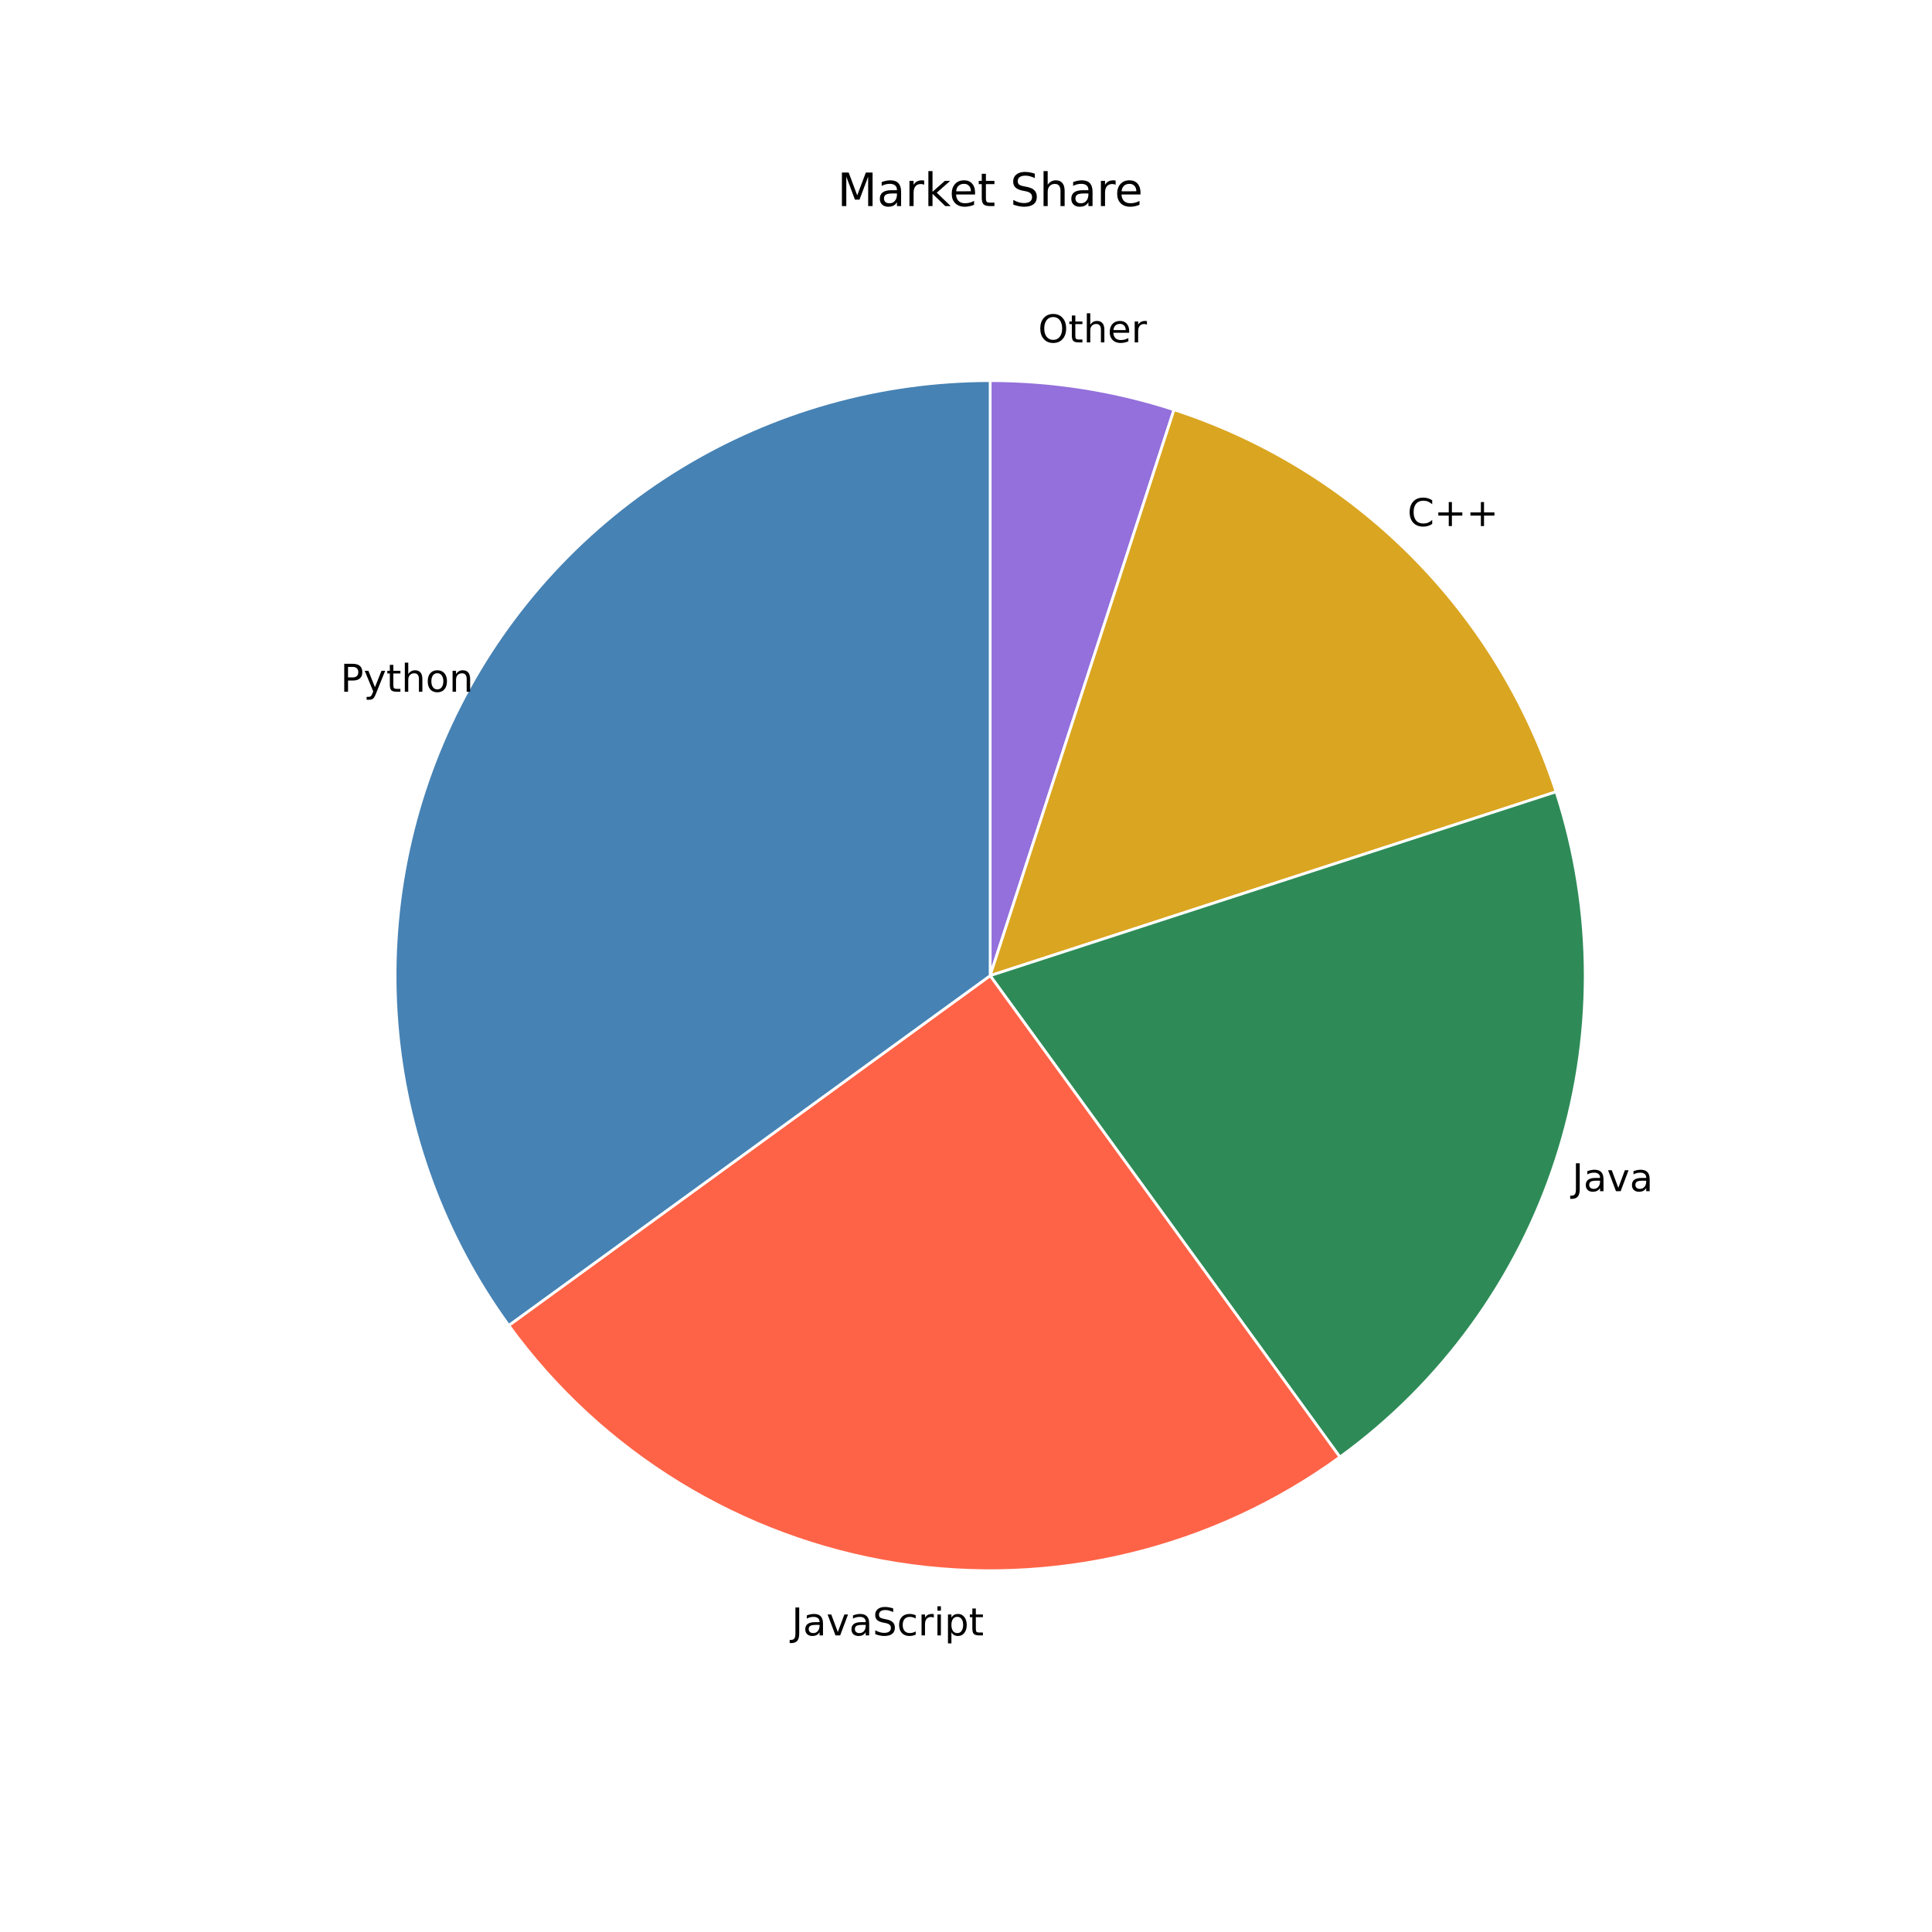
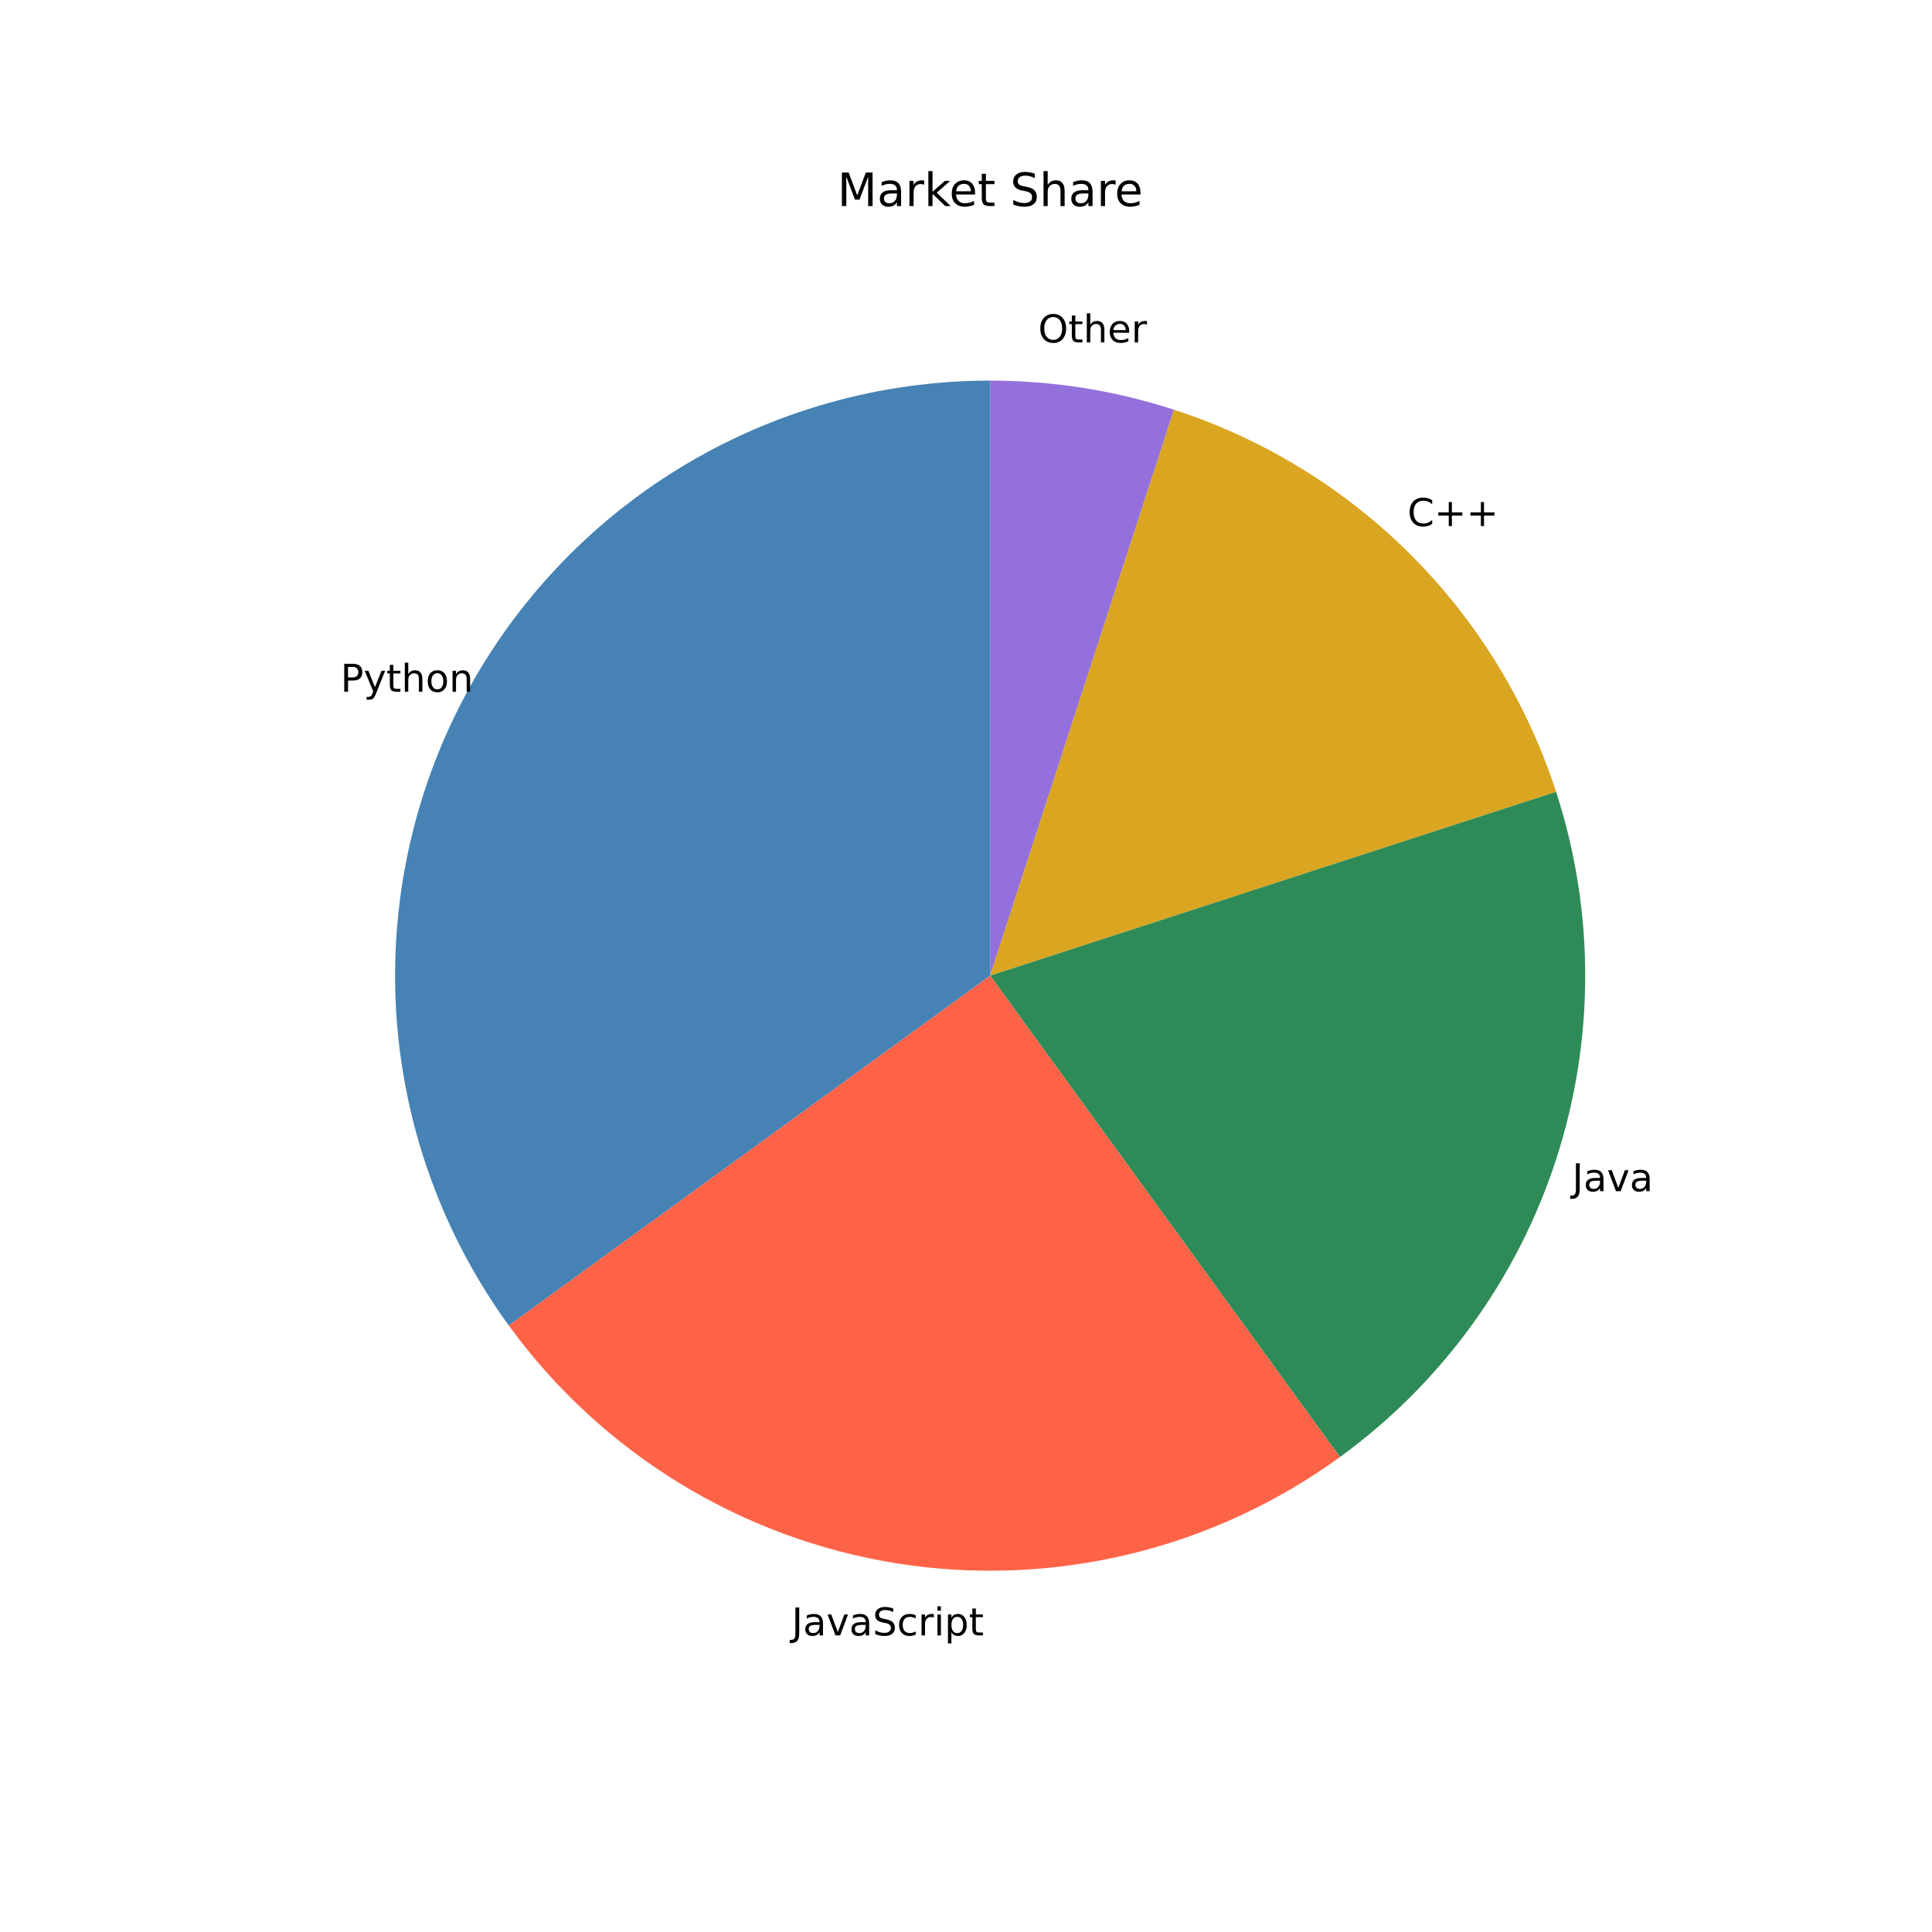
<svg xmlns="http://www.w3.org/2000/svg" width="700" height="700" viewBox="0 0 700 700">
  <defs>
</defs>
  <g transform="translate(0,700) scale(1,-1)">
    <rect width="700" height="700" fill="white" />
    <path d="M 0.00 0.00 L 700.00 0.00 L 700.00 700.00 L 0.00 700.00 L 0.00 0.00 Z " fill="#FFFFFF" fill-opacity="1.00" stroke="#000000" stroke-opacity="1.00" stroke-width="0.00" stroke-linecap="butt" stroke-linejoin="miter" />
-     <path d="M 358.75 346.50 L 425.37 551.55 C 414.63 555.04 403.63 557.68 392.48 559.45 C 381.32 561.21 370.04 562.10 358.75 562.10 L 358.75 346.50 Z " fill="#9370DB" fill-opacity="1.00" stroke="#FFFFFF" stroke-opacity="1.00" stroke-width="1.00" stroke-linecap="butt" stroke-linejoin="miter" />
-     <path d="M 358.75 346.50 L 563.80 413.12 C 553.28 445.48 535.26 474.89 511.20 498.95 C 487.14 523.01 457.73 541.03 425.37 551.55 L 358.75 346.50 Z " fill="#DAA520" fill-opacity="1.00" stroke="#FFFFFF" stroke-opacity="1.00" stroke-width="1.00" stroke-linecap="butt" stroke-linejoin="miter" />
-     <path d="M 358.75 346.50 L 485.48 172.08 C 522.31 198.83 549.73 236.58 563.80 279.88 C 577.87 323.17 577.87 369.83 563.80 413.12 L 358.75 346.50 Z " fill="#2E8B57" fill-opacity="1.00" stroke="#FFFFFF" stroke-opacity="1.00" stroke-width="1.00" stroke-linecap="butt" stroke-linejoin="miter" />
-     <path d="M 358.75 346.50 L 184.33 219.77 C 217.92 173.53 268.57 142.50 325.02 133.55 C 381.48 124.61 439.23 138.48 485.48 172.08 L 358.75 346.50 Z " fill="#FF6347" fill-opacity="1.00" stroke="#FFFFFF" stroke-opacity="1.00" stroke-width="1.00" stroke-linecap="butt" stroke-linejoin="miter" />
-     <path d="M 358.75 346.50 L 358.75 562.10 C 318.99 562.10 280.00 551.10 246.10 530.33 C 212.20 509.56 184.70 479.80 166.65 444.38 C 148.60 408.96 140.70 369.22 143.81 329.58 C 146.93 289.95 160.96 251.94 184.33 219.77 L 358.75 346.50 Z " fill="#4682B4" fill-opacity="1.00" stroke="#FFFFFF" stroke-opacity="1.00" stroke-width="1.00" stroke-linecap="butt" stroke-linejoin="miter" />
+     <path d="M 358.75 346.50 L 425.37 551.55 C 414.63 555.04 403.63 557.68 392.48 559.45 C 381.32 561.21 370.04 562.10 358.75 562.10 L 358.75 346.50 Z " fill="#9370DB" fill-opacity="1.00" stroke="#000000" stroke-opacity="1.00" stroke-width="0.00" stroke-linecap="butt" stroke-linejoin="miter" />
+     <path d="M 358.75 346.50 L 563.80 413.12 C 553.28 445.48 535.26 474.89 511.20 498.95 C 487.14 523.01 457.73 541.03 425.37 551.55 L 358.75 346.50 Z " fill="#DAA520" fill-opacity="1.00" stroke="#000000" stroke-opacity="1.00" stroke-width="0.00" stroke-linecap="butt" stroke-linejoin="miter" />
+     <path d="M 358.75 346.50 L 485.48 172.08 C 522.31 198.83 549.73 236.58 563.80 279.88 C 577.87 323.17 577.87 369.83 563.80 413.12 L 358.75 346.50 Z " fill="#2E8B57" fill-opacity="1.00" stroke="#000000" stroke-opacity="1.00" stroke-width="0.00" stroke-linecap="butt" stroke-linejoin="miter" />
+     <path d="M 358.75 346.50 L 184.33 219.77 C 217.92 173.53 268.57 142.50 325.02 133.55 C 381.48 124.61 439.23 138.48 485.48 172.08 L 358.75 346.50 Z " fill="#FF6347" fill-opacity="1.00" stroke="#000000" stroke-opacity="1.00" stroke-width="0.00" stroke-linecap="butt" stroke-linejoin="miter" />
+     <path d="M 358.75 346.50 L 358.75 562.10 C 318.99 562.10 280.00 551.10 246.10 530.33 C 212.20 509.56 184.70 479.80 166.65 444.38 C 148.60 408.96 140.70 369.22 143.81 329.58 C 146.93 289.95 160.96 251.94 184.33 219.77 L 358.75 346.50 Z " fill="#4682B4" fill-opacity="1.00" stroke="#000000" stroke-opacity="1.00" stroke-width="0.00" stroke-linecap="butt" stroke-linejoin="miter" />
    <text font-family="DejaVu Sans" font-size="13.89" fill="#000000" fill-opacity="1.00" text-anchor="middle" dominant-baseline="central" transform="translate(395.85,580.74) scale(1,-1)">Other</text>
    <text font-family="DejaVu Sans" font-size="13.89" fill="#000000" fill-opacity="1.00" text-anchor="middle" dominant-baseline="central" transform="translate(526.45,514.20) scale(1,-1)">C++</text>
    <text font-family="DejaVu Sans" font-size="13.89" fill="#000000" fill-opacity="1.00" text-anchor="middle" dominant-baseline="central" transform="translate(584.30,273.21) scale(1,-1)">Java</text>
    <text font-family="DejaVu Sans" font-size="13.89" fill="#000000" fill-opacity="1.00" text-anchor="middle" dominant-baseline="central" transform="translate(321.65,112.26) scale(1,-1)">JavaScript</text>
    <text font-family="DejaVu Sans" font-size="13.89" fill="#000000" fill-opacity="1.00" text-anchor="middle" dominant-baseline="central" transform="translate(147.44,454.17) scale(1,-1)">Python</text>
    <text font-family="DejaVu Sans" font-size="16.67" fill="#000000" fill-opacity="1.00" text-anchor="middle" transform="translate(358.75,625.33) scale(1,-1)">Market Share</text>
  </g>
</svg>
